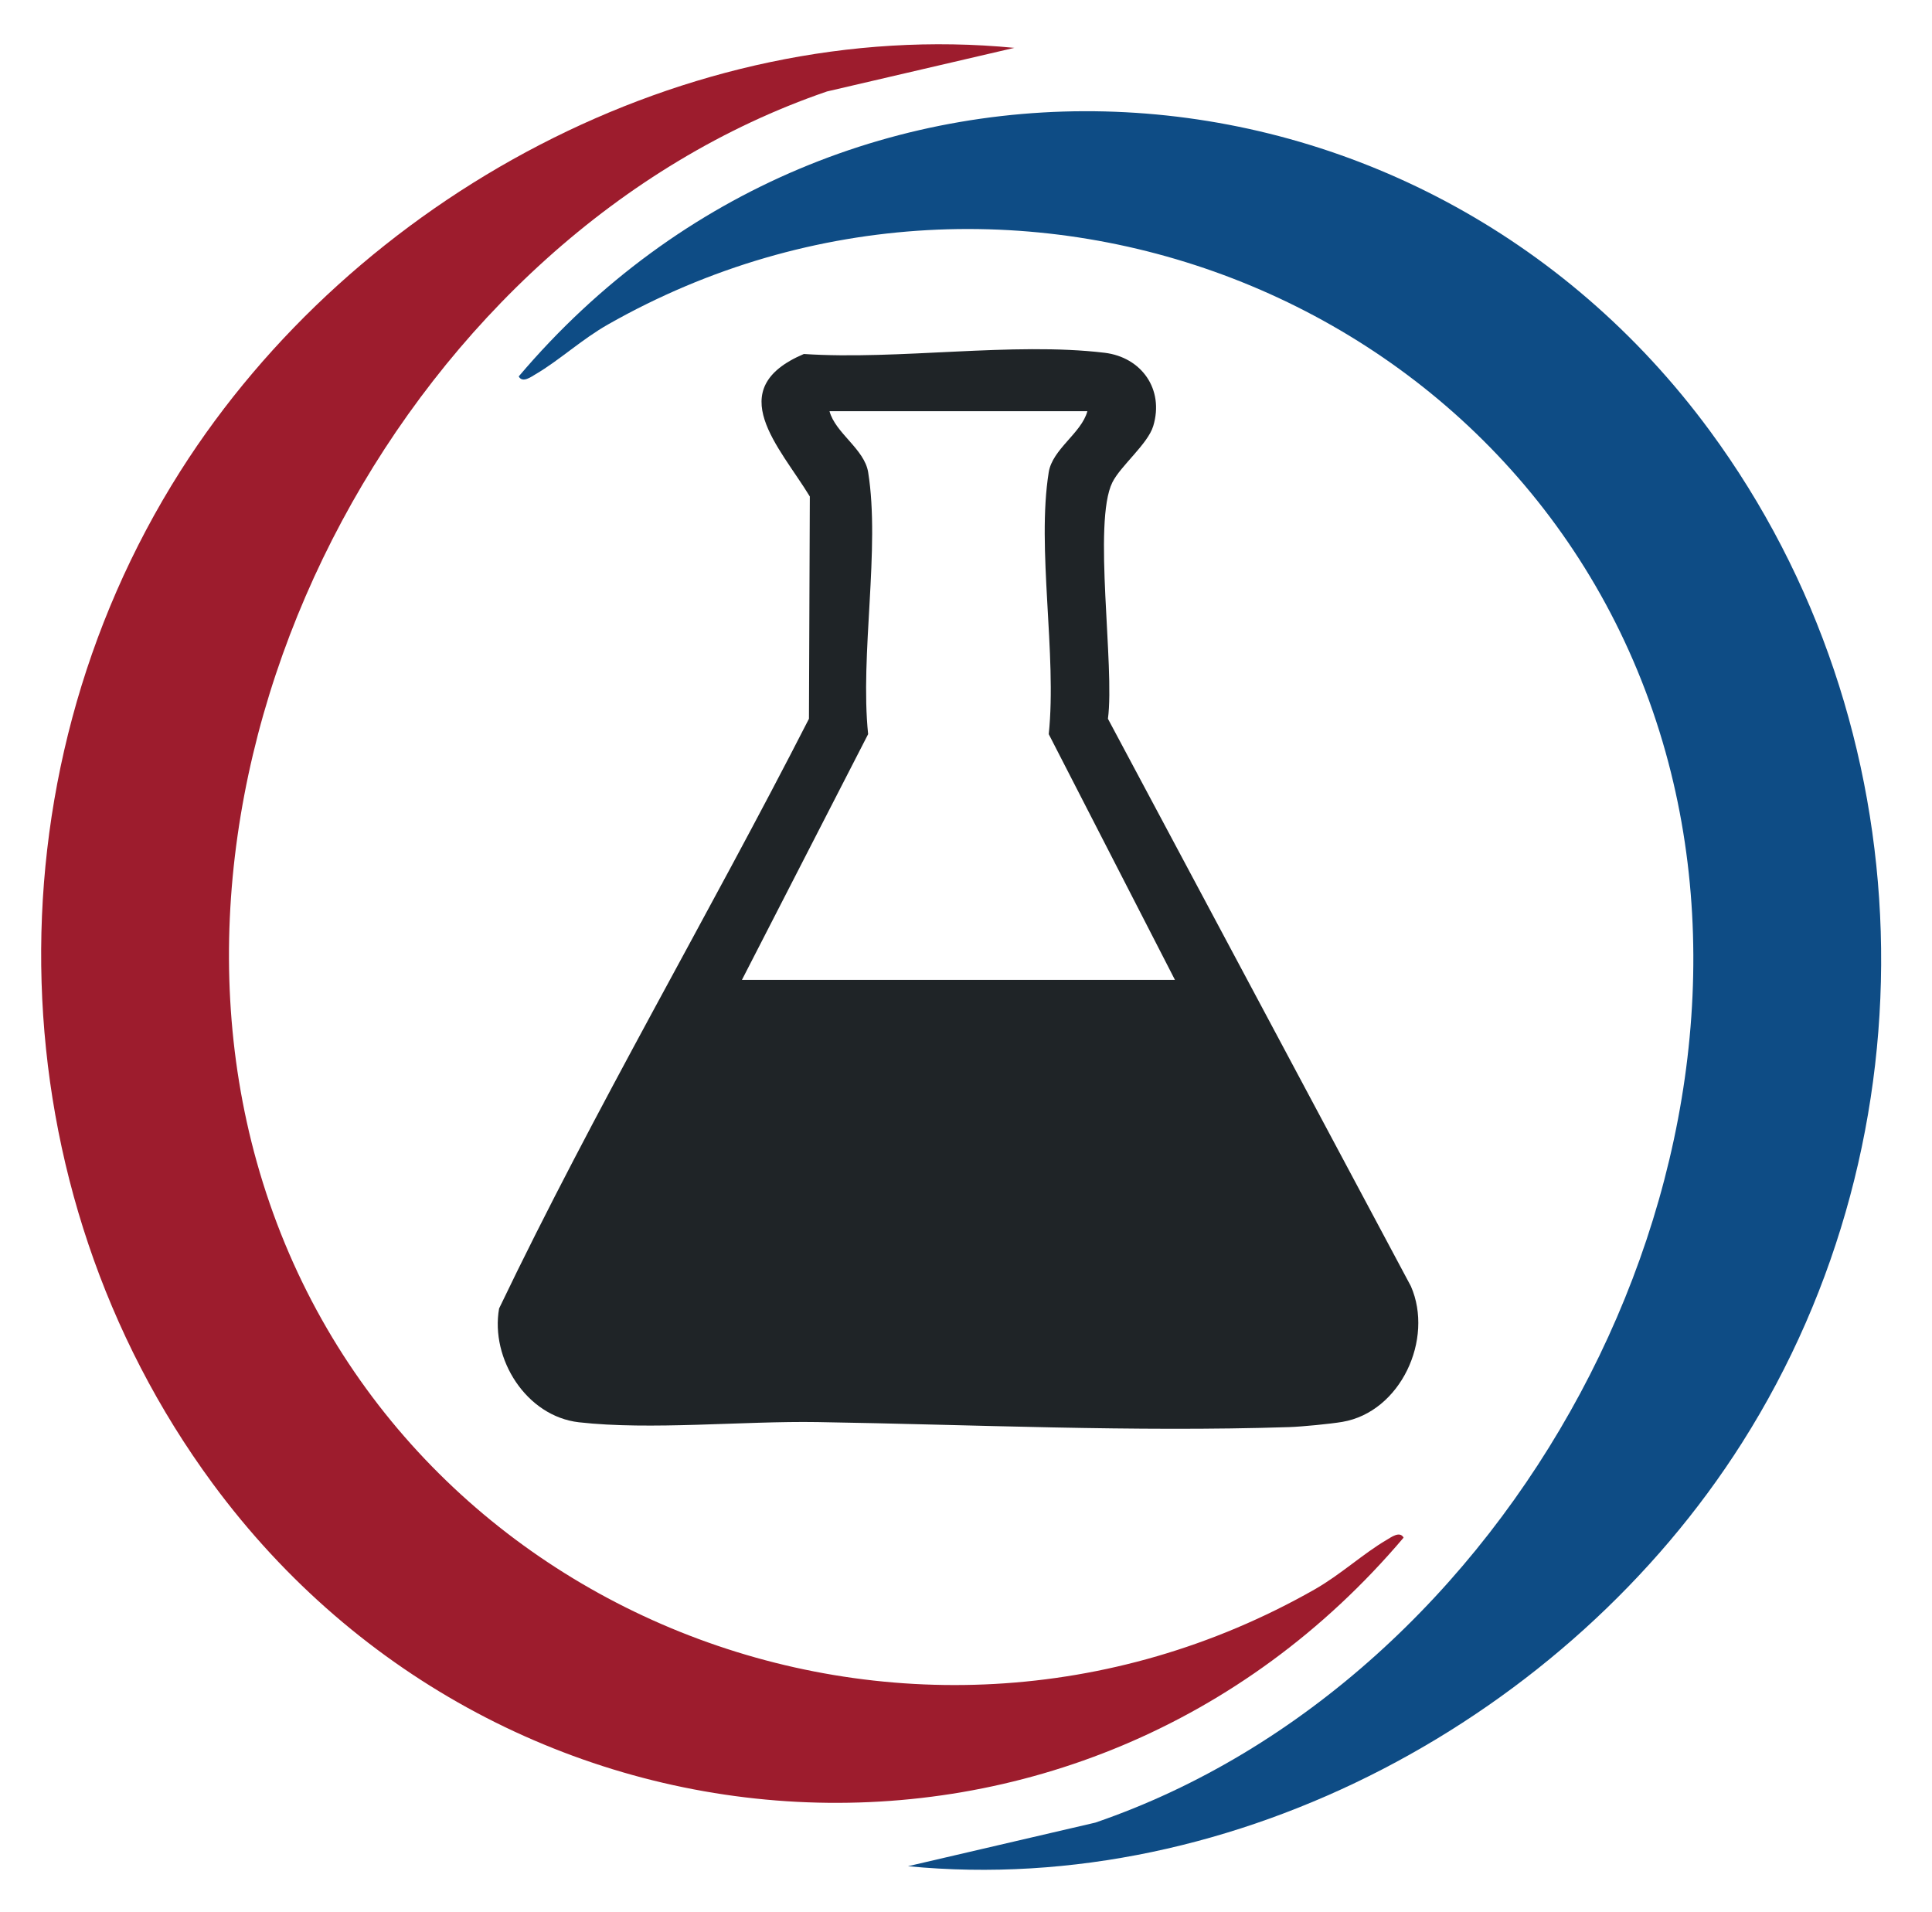
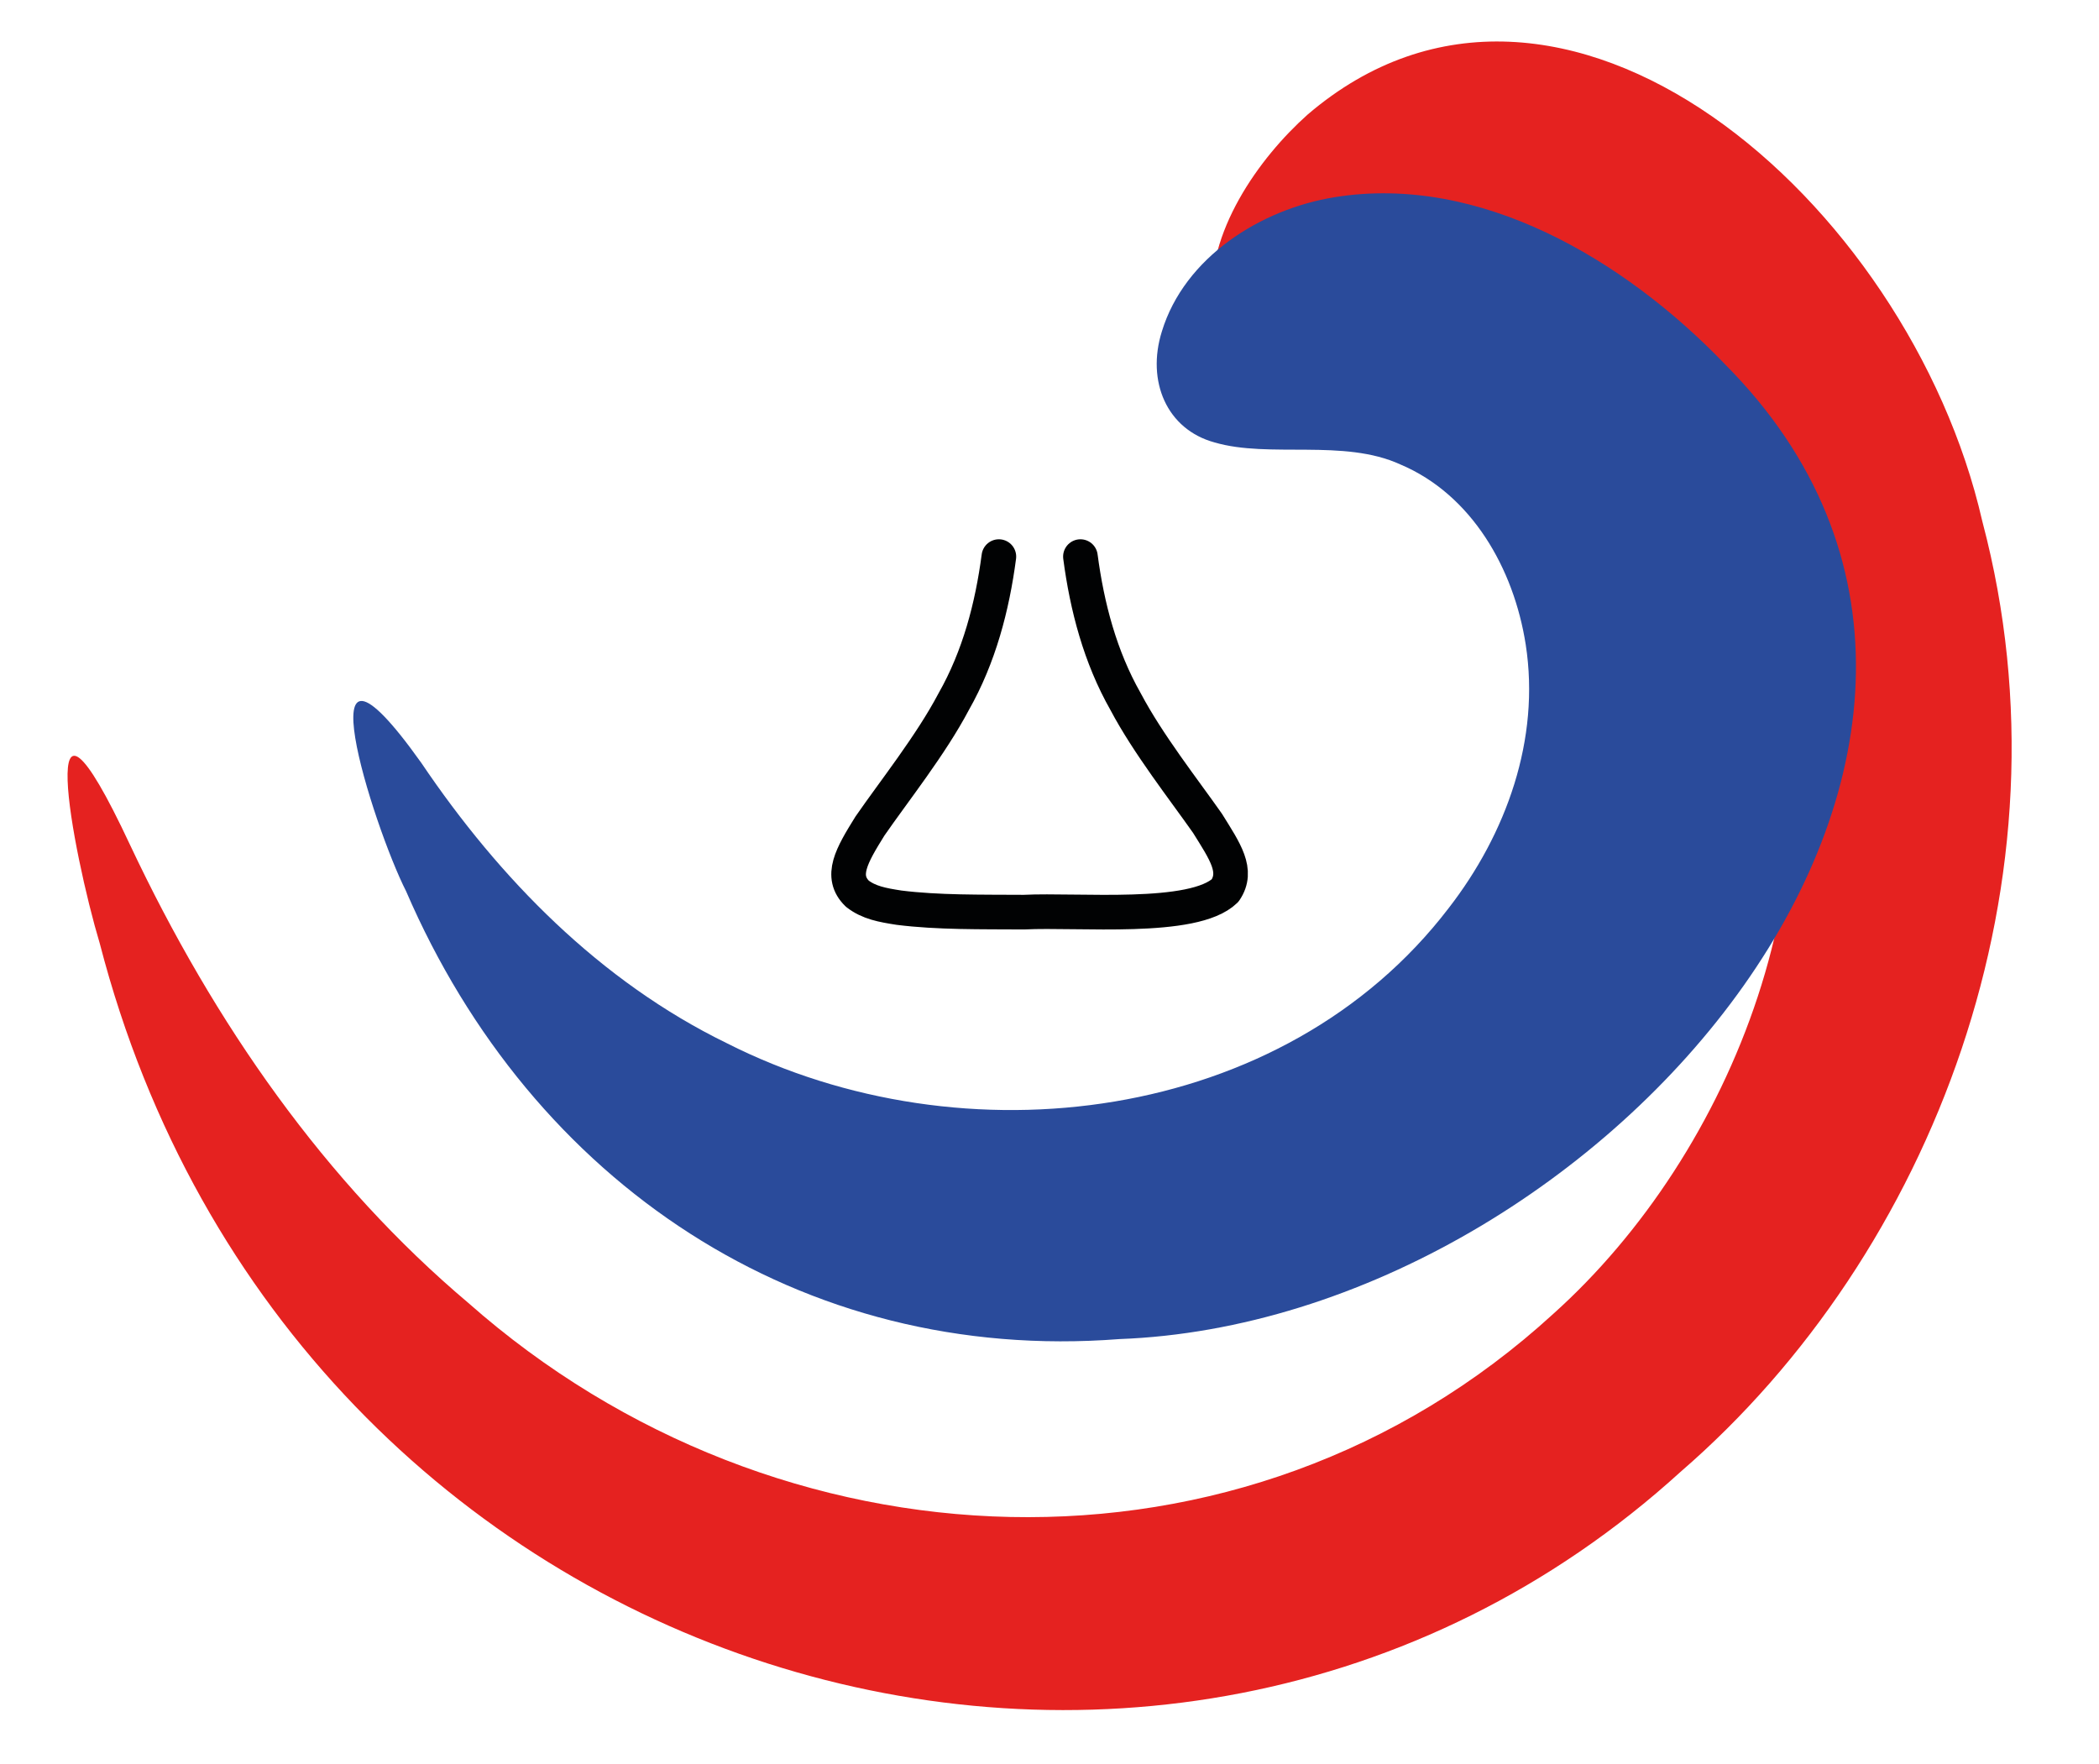
- <svg xmlns="http://www.w3.org/2000/svg" version="1.1" width="396.595" height="392.354" viewBox="0 0 396.595 392.354">
+ <svg xmlns="http://www.w3.org/2000/svg" version="1.1" width="230.083" height="193.324" viewBox="0 0 230.083 193.324">
  <defs>
    <clipPath id="clip_1">
-       <path transform="matrix(1,0,0,-1,0,392.354)" d="M0 392.354H396.595V0H0Z" />
+       <path transform="matrix(1,0,0,-1,0,193.324)" d="M0 193.324H230.083V0H0Z" />
    </clipPath>
  </defs>
  <g>
    <g clip-path="url(#clip_1)">
-       <path transform="matrix(1,0,0,-1,223.213,84.4068)" d="M0 0H-52.934C-51.722-4.513-45.767-7.756-45-12.528-42.488-28.161-46.705-49.976-45.006-66.291L-70.912-116.731H17.977L-7.929-66.291C-6.23-49.976-10.447-28.161-7.934-12.528-7.167-7.756-1.213-4.513 0 0M-58.199 11.745C-38.858 10.454-15.324 14.256 3.519 11.996 11.121 11.085 15.799 4.491 13.522-3.04 12.401-6.748 6.819-11.211 5.132-14.606 1.062-22.798 5.657-52.44 4.22-63.134L66.409-179.61C71.177-190.492 64.285-205.418 52.353-207.457 49.922-207.873 43.979-208.447 41.444-208.529 9.442-209.565-23.544-208.014-55.39-207.498-70.619-207.251-89.724-209.205-104.372-207.54-115.183-206.311-122.59-194.504-120.758-184.175-101.11-143.177-77.887-103.7-57.154-63.134L-56.975-17.507C-63.143-7.34-75.149 4.55-58.199 11.745" fill="#1f2427" />
-       <path transform="matrix(1,0,0,-1,208.224,9.82309)" d="M0 0-38.462-8.95C-123.568-38.102-179.862-141.696-155.515-228.695-129.605-321.281-22.13-364.032 61.602-316.455 66.943-313.421 71.626-309.07 76.392-306.286 77.333-305.736 79.117-304.369 79.903-305.803 13.816-383.816-104.639-376.126-164.604-294.648-209.156-234.111-211.414-150.255-171.196-86.879-135.516-30.655-67.229 6.514 0 0" fill="#9d1c2d" />
-       <path transform="matrix(1,0,0,-1,186.384,383.0721)" d="M0 0 38.462 8.95C123.568 38.102 179.862 141.696 155.515 228.695 129.605 321.281 22.13 364.032-61.602 316.455-66.943 313.421-71.626 309.07-76.392 306.286-77.333 305.736-79.117 304.369-79.903 305.803-13.816 383.816 104.639 376.126 164.604 294.648 209.156 234.111 211.414 150.255 171.196 86.879 135.515 30.655 67.229-6.514 0 0" fill="#0e4c85" />
+       <path transform="matrix(1,0,0,-1,109.4923,61.01201)" stroke-width="3.796" stroke-linecap="round" stroke-linejoin="round" fill="none" stroke="#010203" d="M0 0C-.723-5.494-2.163-10.993-4.951-15.898-7.466-20.668-11.492-25.713-14.135-29.54-16.148-32.777-17.466-35.043-15.514-36.951-14.249-37.935-12.765-38.202-10.946-38.484-6.668-39.022-1.975-38.944 2.745-38.973 8.707-38.673 21.353-39.957 24.804-36.599 26.274-34.425 24.792-32.328 22.871-29.238 20.222-25.467 16.355-20.556 13.89-15.898 11.101-10.99 9.663-5.497 8.939 0" />
+       <path transform="matrix(1,0,0,-1,217.2771,57.07901)" d="M0 0C-8.03 35.082-46.224 68.236-73.941 44.52-79.301 39.745-85.119 31.538-84.394 23.641-82.834 17.12-75.423 22.665-70.842 24.382-69.001 25.17-67.106 25.814-65.174 26.2-48.09 29.96-30.227 7.111-24.046-9.613-14.486-37.539-27.427-69.379-47.022-86.948-80.956-118.007-132.094-115.643-165.931-85.752-181.568-72.558-193.748-55.209-203.014-35.551-213.834-12.4-209.355-36.277-206.332-46.371-185.232-127.772-89.995-156.039-33.062-104.257-5.381-80.329 10.365-39.285 .048-.192Z" fill="#e52220" />
+       <path transform="matrix(1,0,0,-1,188.9612,39.79671)" d="M0 0C-10.915 11.321-26.751 20.749-42.642 18.185-50.774 16.881-59.123 11.599-61.605 3.458-63.31-1.997-61.066-7.269-55.834-8.699-49.801-10.465-41.683-8.263-35.458-11.115-27.651-14.416-23.018-22.502-21.717-30.869-20.11-41.234-23.84-51.602-30.187-59.776-48.26-83.384-83.352-87.701-109.293-74.553-123.174-67.786-134.198-56.536-142.77-43.839-156.249-24.901-148.066-50.784-144.443-57.904-130.681-89.809-101.247-109.705-66.258-106.987-13.166-105.008 41.019-41.232 .139-.147Z" fill="#2a4b9b" />
+       <path transform="matrix(1,0,0,-1,184.4939,39.72531)" d="M0 0C-.929 1.025-1.897 2.036-2.939 3.022-1.908 2.032-.937 1.021 0 0" fill="#2a4b9b" />
    </g>
  </g>
</svg>
